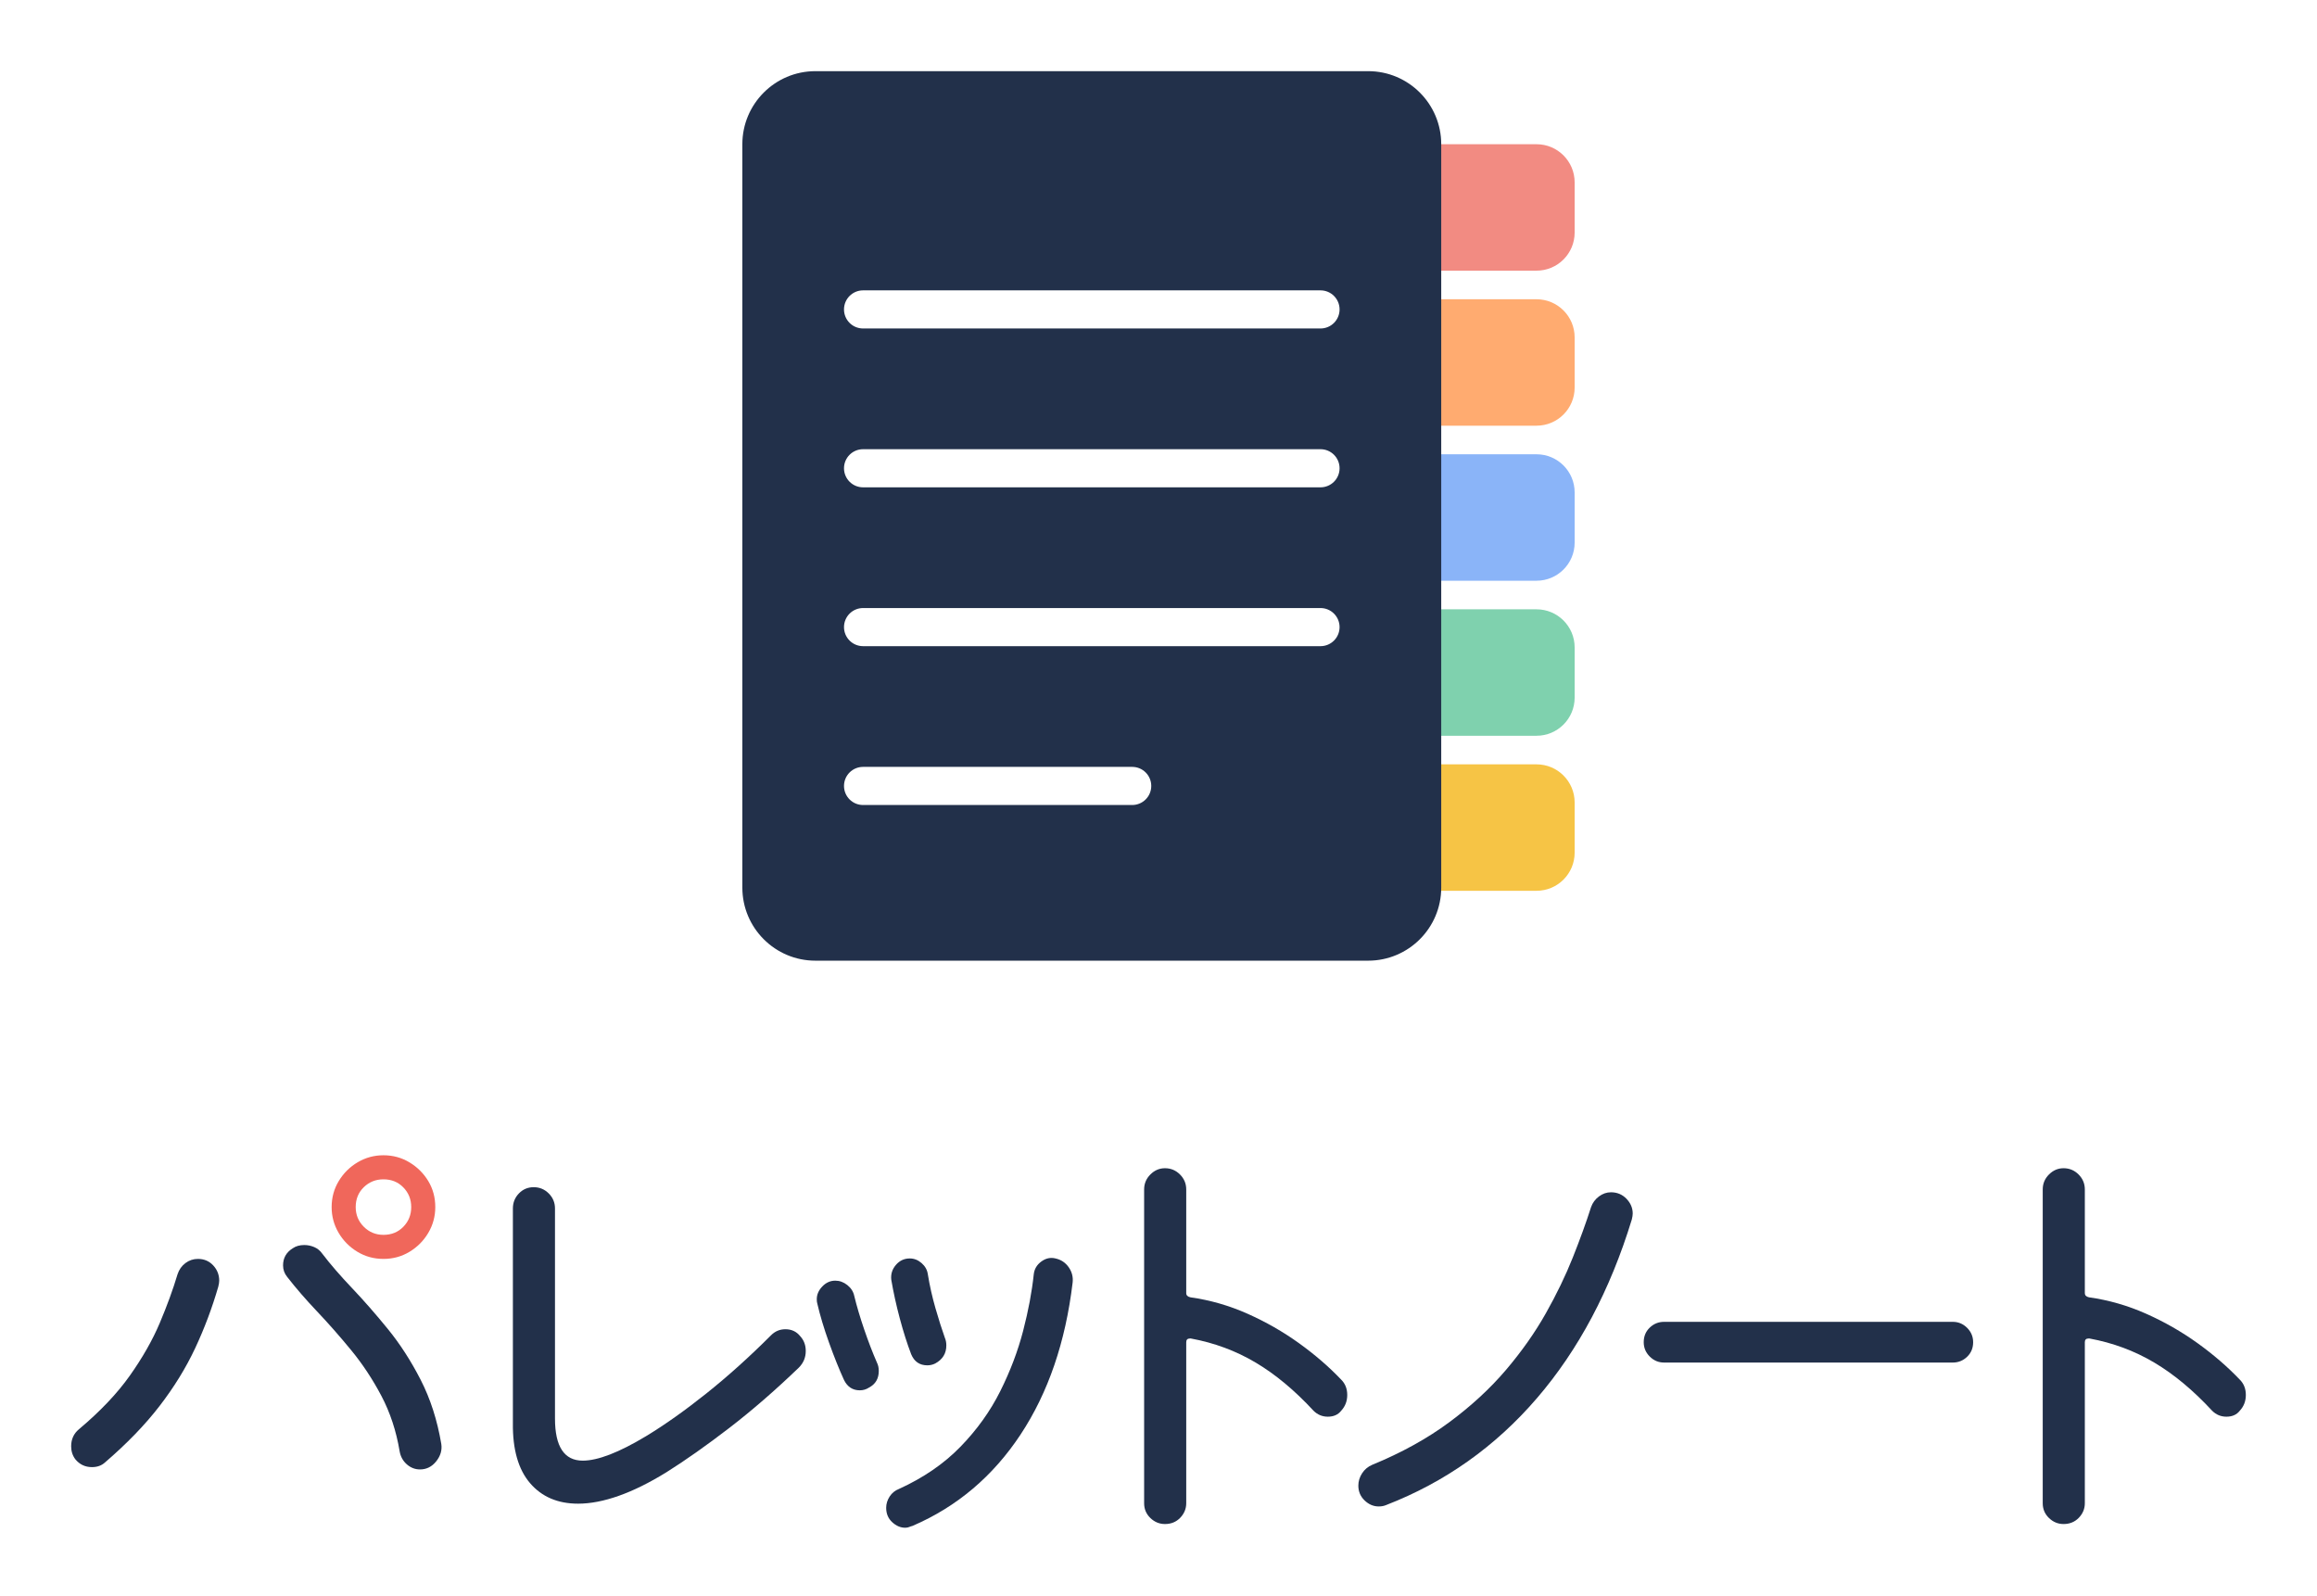
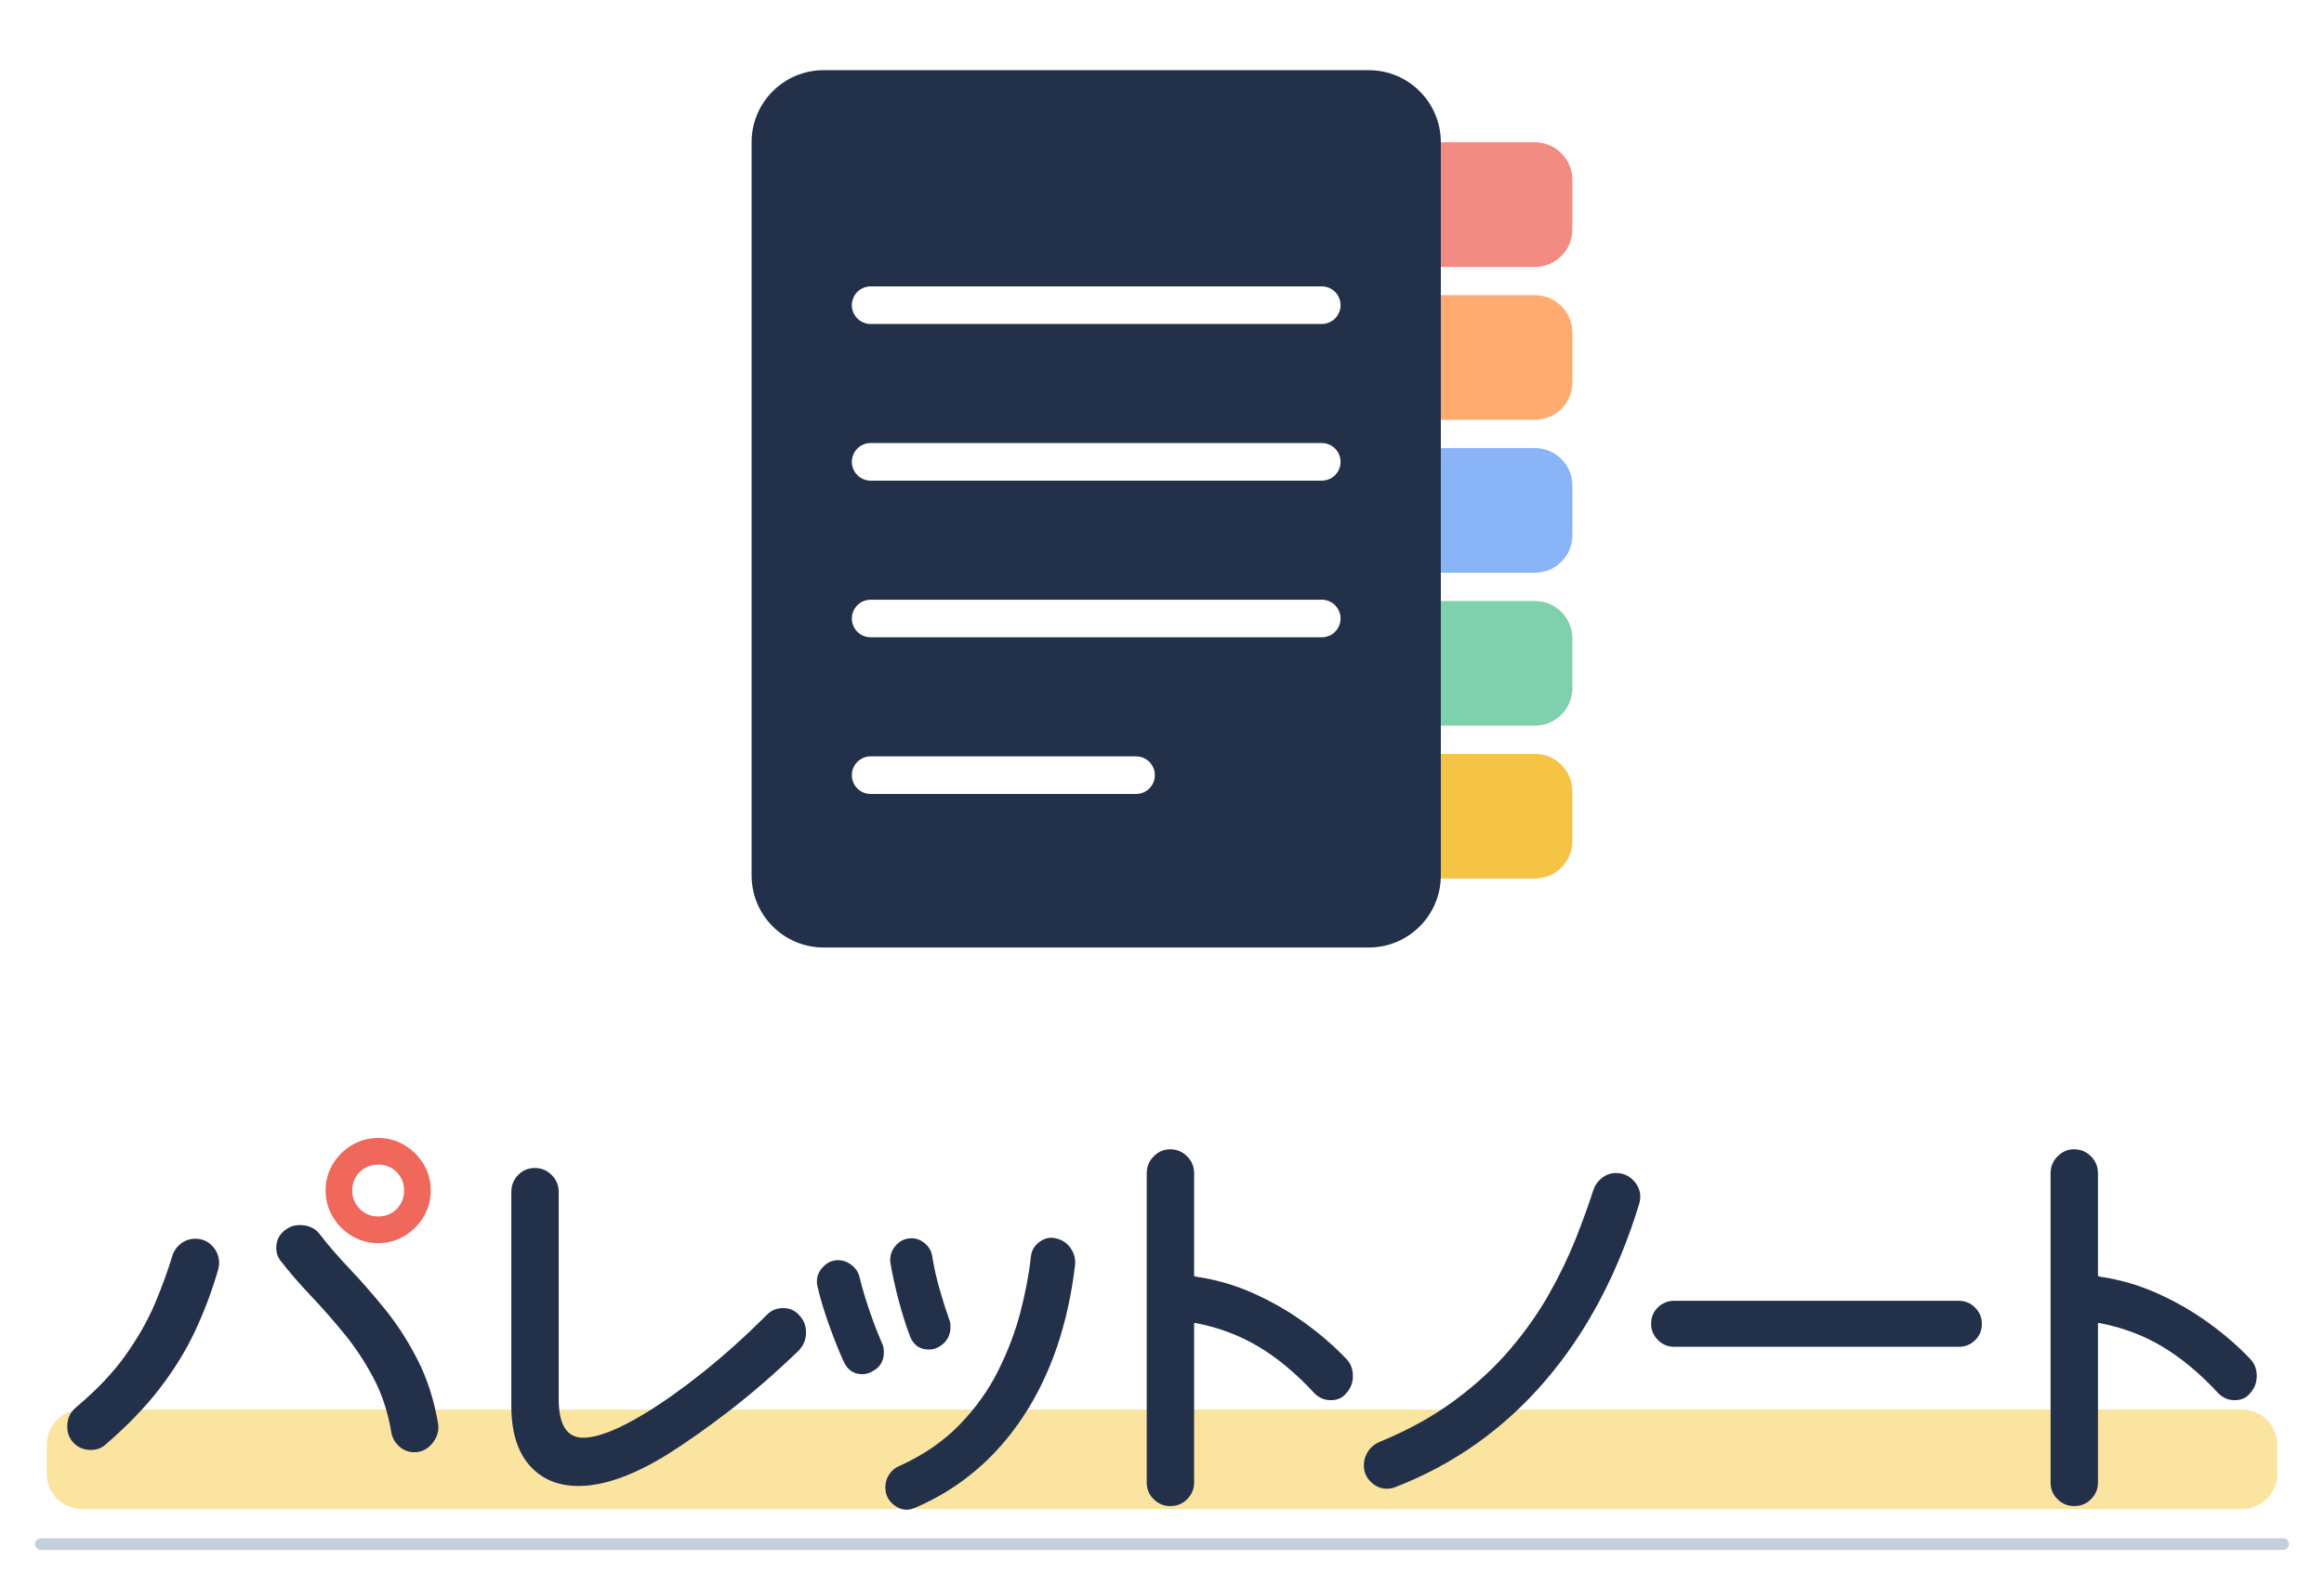
- <svg xmlns="http://www.w3.org/2000/svg" viewBox="-24 -24 781.465 538">
-   <path fill="#F28B82" d="M442.804,24.643 L494.232,24.643 C501.333,24.643 507.089,30.399 507.089,37.5 L507.089,54.429 C507.089,61.529 501.333,67.286 494.232,67.286 L442.804,67.286 C435.703,67.286 429.947,61.529 429.947,54.429 L429.947,37.5 C429.947,30.399 435.703,24.643 442.804,24.643 Z" />
-   <path fill="#FFAB70" d="M442.804,76.929 L494.232,76.929 C501.333,76.929 507.089,82.685 507.089,89.786 L507.089,106.714 C507.089,113.815 501.333,119.571 494.232,119.571 L442.804,119.571 C435.703,119.571 429.947,113.815 429.947,106.714 L429.947,89.786 C429.947,82.685 435.703,76.929 442.804,76.929 Z" />
-   <path fill="#8AB4F8" d="M442.804,129.214 L494.232,129.214 C501.333,129.214 507.089,134.971 507.089,142.071 L507.089,159 C507.089,166.101 501.333,171.857 494.232,171.857 L442.804,171.857 C435.703,171.857 429.947,166.101 429.947,159 L429.947,142.071 C429.947,134.971 435.703,129.214 442.804,129.214 Z" />
-   <path fill="#7FD1AE" d="M442.804,181.5 L494.232,181.5 C501.333,181.5 507.089,187.256 507.089,194.357 L507.089,211.286 C507.09,218.386 501.333,224.143 494.232,224.143 L442.804,224.143 C435.703,224.143 429.947,218.387 429.947,211.286 L429.947,194.357 C429.947,187.256 435.703,181.5 442.804,181.5 Z" />
-   <path fill="#F6C445" d="M442.804,233.786 L494.232,233.786 C501.333,233.786 507.09,239.542 507.089,246.643 L507.089,263.571 C507.09,270.672 501.334,276.429 494.232,276.429 L442.804,276.429 C435.703,276.429 429.946,270.672 429.947,263.571 L429.947,246.643 C429.947,239.542 435.703,233.786 442.804,233.786 Z" />
-   <path fill="#22304A" d="M251.018,0 L437.447,0 C451.057,0 462.09,11.033 462.09,24.643 L462.09,275.357 C462.09,288.967 451.057,300 437.447,300 L251.018,300 C237.409,300 226.375,288.967 226.375,275.357 L226.375,24.643 C226.375,11.033 237.409,0 251.018,0 Z M267.09,181.071 C263.539,181.072 260.661,183.95 260.661,187.5 C260.661,191.05 263.539,193.928 267.09,193.929 L421.375,193.929 C424.926,193.929 427.804,191.05 427.804,187.5 C427.804,183.95 424.926,181.071 421.375,181.071 Z M267.09,127.5 C263.539,127.5 260.661,130.378 260.661,133.929 C260.661,137.479 263.539,140.357 267.09,140.357 L421.375,140.357 C424.926,140.357 427.804,137.479 427.804,133.929 C427.804,130.378 424.926,127.5 421.375,127.5 Z M267.09,73.929 C263.539,73.929 260.662,76.807 260.661,80.357 C260.661,83.907 263.539,86.785 267.09,86.786 L421.375,86.786 C424.926,86.786 427.804,83.907 427.804,80.357 C427.804,76.807 424.926,73.929 421.375,73.929 Z M267.09,234.643 C263.539,234.643 260.662,237.521 260.661,241.071 C260.661,244.622 263.539,247.5 267.09,247.5 L357.861,247.5 C361.411,247.5 364.29,244.622 364.29,241.071 C364.29,237.521 361.411,234.643 357.861,234.643 Z" />
+ <svg xmlns="http://www.w3.org/2000/svg" viewBox="-24 -24 794.79 538">
+   <path fill="#F28B82" d="M449.466,24.643 L500.895,24.643 C507.996,24.643 513.752,30.399 513.752,37.5 L513.752,54.429 C513.752,61.529 507.996,67.286 500.895,67.286 L449.466,67.286 C442.366,67.286 436.609,61.529 436.609,54.429 L436.609,37.5 C436.609,30.399 442.366,24.643 449.466,24.643 Z" />
+   <path fill="#FFAB70" d="M449.466,76.929 L500.895,76.929 C507.996,76.929 513.752,82.685 513.752,89.786 L513.752,106.714 C513.752,113.815 507.996,119.571 500.895,119.571 L449.466,119.571 C442.366,119.571 436.609,113.815 436.609,106.714 L436.609,89.786 C436.609,82.685 442.366,76.929 449.466,76.929 Z" />
+   <path fill="#8AB4F8" d="M449.466,129.214 L500.895,129.214 C507.996,129.214 513.752,134.971 513.752,142.071 L513.752,159 C513.752,166.101 507.996,171.857 500.895,171.857 L449.466,171.857 C442.366,171.857 436.609,166.101 436.609,159 L436.609,142.071 C436.609,134.971 442.366,129.214 449.466,129.214 Z" />
+   <path fill="#7FD1AE" d="M449.466,181.5 L500.895,181.5 C507.996,181.5 513.752,187.256 513.752,194.357 L513.752,211.286 C513.752,218.386 507.996,224.143 500.895,224.143 L449.466,224.143 C442.366,224.143 436.609,218.387 436.609,211.286 L436.609,194.357 C436.609,187.256 442.366,181.5 449.466,181.5 Z" />
+   <path fill="#F6C445" d="M449.466,233.786 L500.895,233.786 C507.996,233.786 513.752,239.542 513.752,246.643 L513.752,263.571 C513.753,270.672 507.996,276.429 500.895,276.429 L449.466,276.429 C442.365,276.429 436.609,270.672 436.609,263.571 L436.609,246.643 C436.609,239.542 442.366,233.786 449.466,233.786 Z" />
+   <path fill="#22304A" d="M257.681,0 L444.109,0 C457.719,0 468.752,11.033 468.752,24.643 L468.752,275.357 C468.752,288.967 457.719,300 444.109,300 L257.681,300 C244.071,300 233.038,288.967 233.038,275.357 L233.038,24.643 C233.038,11.033 244.071,0 257.681,0 Z M273.752,181.071 C270.202,181.072 267.324,183.95 267.324,187.5 C267.324,191.05 270.202,193.928 273.752,193.929 L428.038,193.929 C431.588,193.929 434.466,191.05 434.466,187.5 C434.466,183.95 431.588,181.071 428.038,181.071 Z M273.752,127.5 C270.202,127.5 267.324,130.378 267.324,133.929 C267.324,137.479 270.202,140.357 273.752,140.357 L428.038,140.357 C431.588,140.357 434.466,137.479 434.466,133.929 C434.466,130.378 431.588,127.5 428.038,127.5 Z M273.752,73.929 C270.202,73.929 267.324,76.807 267.324,80.357 C267.324,83.907 270.202,86.785 273.752,86.786 L428.038,86.786 C431.588,86.786 434.466,83.907 434.466,80.357 C434.466,76.807 431.588,73.929 428.038,73.929 Z M273.752,234.643 C270.202,234.643 267.324,237.521 267.324,241.071 C267.324,244.622 270.202,247.5 273.752,247.5 L364.524,247.5 C368.074,247.5 370.952,244.622 370.952,241.071 C370.952,237.521 368.074,234.643 364.524,234.643 Z" />
+   <path fill="#FBE3A0" d="M4,458 L742.8,458 C749.427,458 754.8,463.373 754.8,470 L754.8,480 C754.8,486.627 749.427,492 742.8,492 L4,492 C-2.627,492 -8,486.627 -8,480 L-8,470 C-8,463.373 -2.627,458 4,458 Z" />
+   <path fill="#C5CFDB" d="M-10,502 L756.8,502 C757.905,502 758.8,502.895 758.8,504 L758.8,504 C758.8,505.105 757.905,506 756.8,506 L-10,506 C-11.105,506 -12,505.105 -12,504 L-12,504 C-12,502.895 -11.105,502 -10,502 Z" />
  <path fill="#22304A" d="M117.659,471.586 Q115.163,471.586 113.212,469.87 Q111.261,468.153 110.793,465.501 Q109.077,455.202 104.629,446.775 Q100.182,438.349 94.408,431.326 Q88.635,424.304 82.939,418.296 Q77.243,412.289 72.874,406.671 Q71.469,404.954 71.469,402.77 Q71.469,399.025 74.746,396.996 Q76.307,395.904 78.648,395.904 Q80.364,395.904 82.003,396.606 Q83.641,397.308 84.733,398.869 Q88.791,404.174 94.72,410.416 Q100.65,416.658 106.814,424.226 Q112.978,431.795 117.893,441.391 Q122.809,450.988 124.837,463.004 Q125.306,466.125 123.121,468.856 Q120.936,471.586 117.659,471.586 Z M11.391,469.246 Q9.675,470.806 7.022,470.806 Q3.589,470.806 1.404,468.153 Q0,466.281 0,463.784 Q0,460.195 2.653,458.01 Q13.42,448.96 19.818,439.909 Q26.216,430.858 29.883,422.198 Q33.55,413.537 35.891,405.735 Q36.671,403.394 38.544,401.99 Q40.416,400.585 42.757,400.585 Q45.878,400.585 47.906,402.77 Q49.935,404.954 49.935,407.919 Q49.935,408.7 49.623,409.948 Q46.502,420.715 41.821,430.702 Q37.139,440.689 29.805,450.208 Q22.471,459.727 11.391,469.246 Z" />
+   <path fill="#22304A" d="M117.659,472.586 Q114.785,472.586 112.551,470.621 Q110.338,468.673 109.808,465.674 Q108.117,455.525 103.745,447.242 Q99.345,438.905 93.636,431.962 Q87.885,424.967 82.213,418.984 Q76.489,412.946 72.092,407.294 Q70.469,405.305 70.469,402.77 Q70.469,398.481 74.196,396.16 Q76.009,394.904 78.648,394.904 Q80.569,394.904 82.397,395.687 Q84.287,396.497 85.54,398.277 Q89.562,403.534 95.445,409.727 Q101.401,415.997 107.589,423.595 Q113.82,431.245 118.783,440.936 Q123.769,450.67 125.823,462.837 Q126.359,466.408 123.902,469.48 Q121.417,472.586 117.659,472.586 Z M12.053,469.995 Q10.053,471.806 7.022,471.806 Q3.117,471.806 0.632,468.789 Q0.618,468.772 0.604,468.753 Q-1,466.614 -1,463.784 Q-1,459.723 2.017,457.238 Q12.678,448.277 19.001,439.332 Q25.337,430.369 28.962,421.808 Q32.608,413.197 34.933,405.447 Q34.937,405.433 34.942,405.418 Q35.821,402.781 37.944,401.19 Q40.083,399.585 42.757,399.585 Q46.314,399.585 48.639,402.089 Q50.935,404.562 50.935,407.919 Q50.935,408.823 50.593,410.191 Q50.589,410.209 50.583,410.226 Q47.441,421.069 42.726,431.127 Q37.998,441.213 30.597,450.818 Q23.204,460.414 12.053,469.995 Z M117.659,470.586 Q120.456,470.586 122.34,468.231 Q124.252,465.841 123.851,463.17 Q121.848,451.307 117.003,441.847 Q112.136,432.344 106.039,424.858 Q99.899,417.319 93.995,411.105 Q88.029,404.824 83.939,399.476 Q83.926,399.459 83.914,399.442 Q82.985,398.115 81.609,397.525 Q80.159,396.904 78.648,396.904 Q76.622,396.904 75.32,397.815 Q75.297,397.832 75.273,397.846 Q72.469,399.582 72.469,402.77 Q72.469,404.598 73.648,406.038 Q73.656,406.047 73.663,406.057 Q78.002,411.636 83.665,417.608 Q89.385,423.642 95.181,430.691 Q101.019,437.792 105.514,446.308 Q110.037,454.878 111.778,465.327 Q112.185,467.634 113.873,469.119 Q115.54,470.586 117.659,470.586 Z M10.719,468.506 Q10.729,468.496 10.74,468.487 Q21.741,459.035 29.013,449.598 Q36.28,440.166 40.915,430.278 Q45.559,420.37 48.657,409.688 Q48.935,408.571 48.935,407.919 Q48.935,405.347 47.174,403.45 Q45.442,401.585 42.757,401.585 Q40.749,401.585 39.144,402.79 Q37.526,404.002 36.844,406.037 Q34.489,413.885 30.804,422.588 Q27.095,431.347 20.635,440.486 Q14.162,449.642 3.289,458.782 Q1,460.667 1,463.784 Q1,465.935 2.191,467.535 Q4.072,469.806 7.022,469.806 Q9.288,469.806 10.719,468.506 Z" />
  <path fill="#F0675B" d="M105.332,400.585 Q100.494,400.585 96.515,398.166 Q92.536,395.748 90.195,391.769 Q87.854,387.789 87.854,383.108 Q87.854,378.27 90.273,374.291 Q92.692,370.312 96.671,367.971 Q100.65,365.631 105.332,365.631 Q110.169,365.631 114.148,368.049 Q118.127,370.468 120.468,374.369 Q122.809,378.27 122.809,383.108 Q122.809,387.789 120.468,391.769 Q118.127,395.748 114.148,398.166 Q110.169,400.585 105.332,400.585 Z M105.332,392.471 Q109.389,392.471 112.042,389.74 Q114.694,387.009 114.694,383.108 Q114.694,379.207 112.042,376.476 Q109.389,373.745 105.332,373.745 Q101.43,373.745 98.7,376.398 Q95.969,379.051 95.969,383.108 Q95.969,387.009 98.7,389.74 Q101.43,392.471 105.332,392.471 Z" />
-   <path fill="#22304A" d="M200.791,472.523 Q192.208,477.828 184.718,480.481 Q177.228,483.134 170.986,483.134 Q160.687,483.134 154.757,476.19 Q148.827,469.246 148.983,455.982 L148.983,383.576 Q148.983,380.611 151.012,378.505 Q153.04,376.398 156.005,376.398 Q158.97,376.398 161.077,378.505 Q163.183,380.611 163.183,383.576 L163.183,454.421 Q163.183,468.622 172.546,468.622 Q180.193,468.622 193.925,460.351 Q203.444,454.577 214.289,445.917 Q225.134,437.256 236.057,426.333 Q238.086,424.304 240.895,424.304 Q244.016,424.304 245.888,426.645 Q247.761,428.674 247.761,431.638 Q247.761,434.915 245.42,437.256 Q233.404,448.804 221.935,457.62 Q210.466,466.437 200.791,472.523 Z" />
-   <path fill="#22304A" d="M283.781,490.624 Q283.157,490.78 282.611,491.014 Q282.064,491.248 281.284,491.248 Q278.943,491.248 276.915,489.376 Q274.886,487.503 274.886,484.538 Q274.886,482.51 276.057,480.715 Q277.227,478.921 279.255,478.14 Q291.583,472.523 299.932,463.94 Q308.28,455.358 313.352,445.215 Q318.423,435.072 321.076,424.85 Q323.729,414.629 324.665,405.735 Q324.977,403.082 327.24,401.443 Q329.503,399.805 331.999,400.429 Q334.808,401.053 336.447,403.394 Q338.085,405.735 337.773,408.544 Q334.184,438.661 320.218,459.805 Q306.252,480.949 283.781,490.624 Z M291.427,435.852 Q290.179,436.476 288.774,436.476 Q284.873,436.476 283.313,432.731 Q281.284,427.425 279.49,420.715 Q277.695,414.005 276.603,407.607 Q276.291,404.798 278.163,402.614 Q280.036,400.429 282.845,400.429 Q285.029,400.429 286.824,401.99 Q288.618,403.55 288.93,405.735 Q289.867,411.508 291.505,417.204 Q293.144,422.9 294.704,427.269 Q295.172,428.362 295.172,429.766 Q295.172,433.823 291.427,435.852 Z M269.112,443.966 Q267.708,444.902 265.992,444.902 Q262.402,444.902 260.686,441.469 Q258.189,436.008 255.614,428.83 Q253.04,421.651 251.635,415.566 Q251.479,415.098 251.479,414.161 Q251.479,411.821 253.352,409.87 Q255.224,407.919 257.721,407.919 Q259.906,407.919 261.778,409.402 Q263.651,410.884 264.119,413.069 Q265.367,418.218 267.474,424.382 Q269.581,430.546 271.765,435.54 Q272.389,436.788 272.389,438.349 Q272.389,442.25 269.112,443.966 Z" />
-   <path fill="#22304A" d="M428.361,441.313 Q430.39,443.342 430.39,446.463 Q430.39,449.584 428.361,451.769 Q426.801,453.797 423.836,453.797 Q421.027,453.797 418.999,451.769 Q409.48,441.469 399.493,435.54 Q389.506,429.61 377.646,427.425 L377.334,427.425 Q376.086,427.425 376.086,428.674 L376.086,482.978 Q376.086,485.787 374.057,487.893 Q372.028,490 368.908,490 Q366.099,490 363.992,487.971 Q361.885,485.943 361.885,482.978 L361.885,377.178 Q361.885,374.213 363.992,372.107 Q366.099,370 368.908,370 Q371.872,370 373.979,372.107 Q376.086,374.213 376.086,377.178 L376.086,412.133 Q376.086,413.225 377.49,413.537 Q387.477,414.941 396.762,419.077 Q406.047,423.212 414.083,428.986 Q422.119,434.759 428.361,441.313 Z" />
-   <path fill="#22304A" d="M443.498,483.602 Q442.406,484.07 441.001,484.07 Q438.349,484.07 436.242,482.042 Q434.135,480.013 434.135,477.048 Q434.135,474.863 435.384,472.913 Q436.632,470.962 438.817,470.026 Q453.641,463.94 464.799,455.67 Q475.956,447.399 483.914,438.036 Q491.873,428.674 497.334,418.999 Q502.796,409.324 506.463,400.117 Q510.13,390.91 512.627,383.108 Q513.407,380.923 515.28,379.519 Q517.152,378.114 519.337,378.114 Q522.458,378.114 524.565,380.299 Q526.671,382.484 526.671,385.293 Q526.671,386.073 526.359,387.321 Q515.436,423.056 494.369,447.555 Q473.303,472.055 443.498,483.602 Z" />
-   <path fill="#22304A" d="M634.625,435.54 L537.251,435.54 Q534.443,435.54 532.414,433.511 Q530.385,431.482 530.385,428.674 Q530.385,425.709 532.414,423.758 Q534.443,421.808 537.251,421.808 L634.625,421.808 Q637.434,421.808 639.462,423.836 Q641.491,425.865 641.491,428.674 Q641.491,431.638 639.462,433.589 Q637.434,435.54 634.625,435.54 Z" />
-   <path fill="#22304A" d="M731.436,441.313 Q733.465,443.342 733.465,446.463 Q733.465,449.584 731.436,451.769 Q729.876,453.797 726.911,453.797 Q724.102,453.797 722.074,451.769 Q712.555,441.469 702.568,435.54 Q692.581,429.61 680.721,427.425 L680.409,427.425 Q679.161,427.425 679.161,428.674 L679.161,482.978 Q679.161,485.787 677.132,487.893 Q675.103,490 671.983,490 Q669.174,490 667.067,487.971 Q664.96,485.943 664.96,482.978 L664.96,377.178 Q664.96,374.213 667.067,372.107 Q669.174,370 671.983,370 Q674.947,370 677.054,372.107 Q679.161,374.213 679.161,377.178 L679.161,412.133 Q679.161,413.225 680.565,413.537 Q690.552,414.941 699.837,419.077 Q709.122,423.212 717.158,428.986 Q725.194,434.759 731.436,441.313 Z" />
+   <path fill="#F0675B" d="M105.332,401.085 Q100.354,401.085 96.255,398.594 Q92.169,396.11 89.764,392.022 Q87.354,387.926 87.354,383.108 Q87.354,378.13 89.846,374.032 Q92.33,369.945 96.417,367.54 Q100.514,365.131 105.332,365.131 Q110.309,365.131 114.408,367.622 Q118.493,370.105 120.897,374.112 Q123.309,378.132 123.309,383.108 Q123.309,387.926 120.899,392.022 Q118.495,396.11 114.408,398.594 Q110.309,401.085 105.332,401.085 Z M105.332,400.085 Q110.029,400.085 113.889,397.739 Q117.76,395.386 120.037,391.515 Q122.309,387.653 122.309,383.108 Q122.309,378.409 120.039,374.627 Q117.762,370.831 113.889,368.477 Q110.029,366.131 105.332,366.131 Q100.786,366.131 96.925,368.402 Q93.054,370.679 90.7,374.551 Q88.354,378.411 88.354,383.108 Q88.354,387.653 90.626,391.515 Q92.903,395.386 96.775,397.739 Q100.634,400.085 105.332,400.085 Z M105.332,392.971 Q101.223,392.971 98.346,390.093 Q95.469,387.216 95.469,383.108 Q95.469,378.839 98.351,376.039 Q101.228,373.245 105.332,373.245 Q109.6,373.245 112.4,376.128 Q115.194,379.004 115.194,383.108 Q115.194,387.212 112.4,390.088 Q109.6,392.971 105.332,392.971 Z M105.332,391.971 Q109.177,391.971 111.683,389.392 Q114.194,386.806 114.194,383.108 Q114.194,379.41 111.683,376.824 Q109.177,374.245 105.332,374.245 Q101.633,374.245 99.048,376.757 Q96.469,379.262 96.469,383.108 Q96.469,386.802 99.053,389.386 Q101.638,391.971 105.332,391.971 Z" />
+   <path fill="#22304A" d="M203.68,472.523 Q195.098,477.828 187.607,480.481 Q180.117,483.134 173.875,483.134 Q163.576,483.134 157.646,476.19 Q151.717,469.246 151.873,455.982 L151.873,383.576 Q151.873,380.611 153.901,378.505 Q155.93,376.398 158.895,376.398 Q161.86,376.398 163.966,378.505 Q166.073,380.611 166.073,383.576 L166.073,454.421 Q166.073,468.622 175.436,468.622 Q183.082,468.622 196.814,460.351 Q206.333,454.577 217.178,445.917 Q228.024,437.256 238.947,426.333 Q240.975,424.304 243.784,424.304 Q246.905,424.304 248.778,426.645 Q250.65,428.674 250.65,431.638 Q250.65,434.915 248.31,437.256 Q236.294,448.804 224.825,457.62 Q213.355,466.437 203.68,472.523 Z" />
+   <path fill="#22304A" d="M204.206,473.373 Q195.532,478.735 187.941,481.424 Q180.289,484.134 173.875,484.134 Q163.115,484.134 156.886,476.839 Q150.712,469.61 150.873,455.97 L150.873,383.576 Q150.873,380.208 153.181,377.811 Q155.505,375.398 158.895,375.398 Q162.274,375.398 164.673,377.797 Q167.073,380.197 167.073,383.576 L167.073,454.421 Q167.073,467.622 175.436,467.622 Q182.804,467.622 196.298,459.494 Q205.759,453.756 216.554,445.135 Q227.356,436.51 238.24,425.626 Q240.561,423.304 243.784,423.304 Q247.368,423.304 249.536,425.993 Q251.65,428.301 251.65,431.638 Q251.65,435.33 249.017,437.963 Q236.947,449.563 225.434,458.413 Q213.927,467.258 204.213,473.369 Z M203.148,471.676 Q203.151,471.674 203.154,471.672 Q212.787,465.612 224.215,456.827 Q235.641,448.044 247.603,436.549 Q249.65,434.501 249.65,431.638 Q249.65,429.065 248.043,427.323 Q248.019,427.297 247.997,427.27 Q246.425,425.304 243.784,425.304 Q241.39,425.304 239.654,427.04 Q228.691,438.003 217.802,446.698 Q206.907,455.399 197.33,461.208 Q183.36,469.622 175.436,469.622 Q165.073,469.622 165.073,454.421 L165.073,383.576 Q165.073,381.025 163.259,379.212 Q161.446,377.398 158.895,377.398 Q156.355,377.398 154.622,379.198 Q152.873,381.014 152.873,383.576 L152.873,455.994 Q152.721,468.882 158.407,475.54 Q164.037,482.134 173.875,482.134 Q179.945,482.134 187.274,479.539 Q194.66,476.922 203.148,471.676 Z" />
+   <path fill="#22304A" d="M288.67,490.624 Q288.046,490.78 287.5,491.014 Q286.954,491.248 286.174,491.248 Q283.833,491.248 281.804,489.376 Q279.776,487.503 279.776,484.538 Q279.776,482.51 280.946,480.715 Q282.116,478.921 284.145,478.14 Q296.473,472.523 304.821,463.94 Q313.17,455.358 318.241,445.215 Q323.313,435.072 325.966,424.85 Q328.618,414.629 329.555,405.735 Q329.867,403.082 332.129,401.443 Q334.392,399.805 336.889,400.429 Q339.698,401.053 341.336,403.394 Q342.975,405.735 342.663,408.544 Q339.074,438.661 325.107,459.805 Q311.141,480.949 288.67,490.624 Z M296.317,435.852 Q295.068,436.476 293.664,436.476 Q289.763,436.476 288.202,432.731 Q286.174,427.425 284.379,420.715 Q282.585,414.005 281.492,407.607 Q281.18,404.798 283.053,402.614 Q284.925,400.429 287.734,400.429 Q289.919,400.429 291.713,401.99 Q293.508,403.55 293.82,405.735 Q294.756,411.508 296.395,417.204 Q298.033,422.9 299.594,427.269 Q300.062,428.362 300.062,429.766 Q300.062,433.823 296.317,435.852 Z M274.002,443.966 Q272.598,444.902 270.881,444.902 Q267.292,444.902 265.576,441.469 Q263.079,436.008 260.504,428.83 Q257.929,421.651 256.525,415.566 Q256.369,415.098 256.369,414.161 Q256.369,411.821 258.241,409.87 Q260.114,407.919 262.611,407.919 Q264.795,407.919 266.668,409.402 Q268.54,410.884 269.009,413.069 Q270.257,418.218 272.364,424.382 Q274.47,430.546 276.655,435.54 Q277.279,436.788 277.279,438.349 Q277.279,442.25 274.002,443.966 Z" />
+   <path fill="#22304A" d="M288.913,491.594 Q288.367,491.731 287.894,491.933 Q287.159,492.248 286.174,492.248 Q283.442,492.248 281.126,490.111 Q278.776,487.941 278.776,484.538 Q278.776,482.212 280.109,480.169 Q281.447,478.116 283.757,477.218 Q295.896,471.682 304.104,463.243 Q312.345,454.772 317.347,444.767 Q322.371,434.718 324.998,424.599 Q327.632,414.45 328.56,405.63 Q328.925,402.529 331.543,400.633 Q334.177,398.726 337.118,399.456 Q340.298,400.167 342.155,402.821 Q344.01,405.47 343.657,408.654 Q340.039,439.014 325.942,460.356 Q311.811,481.75 289.066,491.543 Q288.992,491.575 288.913,491.594 Z M288.347,489.675 Q310.494,480.115 324.273,459.254 Q338.109,438.307 341.669,408.433 Q341.939,405.999 340.517,403.967 Q339.101,401.945 336.672,401.405 Q336.659,401.402 336.646,401.399 Q334.601,400.888 332.716,402.253 Q330.809,403.635 330.549,405.839 Q329.605,414.808 326.934,425.102 Q324.254,435.425 319.136,445.662 Q313.995,455.944 305.538,464.637 Q297.059,473.355 284.56,479.05 Q284.532,479.063 284.504,479.074 Q282.777,479.738 281.784,481.261 Q280.776,482.807 280.776,484.538 Q280.776,487.065 282.483,488.641 Q284.224,490.248 286.174,490.248 Q286.749,490.248 287.106,490.095 Q287.69,489.845 288.347,489.675 Z M274.512,444.828 Q272.873,445.902 270.881,445.902 Q266.674,445.902 264.681,441.917 Q264.673,441.901 264.666,441.885 Q262.152,436.385 259.563,429.167 Q256.977,421.958 255.56,415.831 Q255.369,415.216 255.369,414.161 Q255.369,411.418 257.52,409.177 Q259.688,406.919 262.611,406.919 Q265.143,406.919 267.289,408.618 Q269.437,410.319 269.983,412.846 Q271.221,417.946 273.31,424.059 Q275.398,430.169 277.561,435.116 Q278.279,436.567 278.279,438.349 Q278.279,442.827 274.512,444.828 Z M296.764,436.746 Q295.304,437.476 293.664,437.476 Q289.096,437.476 287.279,433.115 Q287.274,433.102 287.268,433.088 Q285.221,427.734 283.413,420.974 Q281.607,414.219 280.507,407.776 Q280.502,407.747 280.498,407.718 Q280.138,404.477 282.294,401.963 Q284.465,399.429 287.734,399.429 Q290.293,399.429 292.37,401.235 Q294.445,403.04 294.81,405.593 Q295.734,411.289 297.356,416.928 Q298.98,422.575 300.525,426.905 Q301.062,428.175 301.062,429.766 Q301.062,434.419 296.793,436.731 Q296.779,436.739 296.764,436.746 Z M273.447,443.134 Q273.491,443.105 273.538,443.08 Q276.279,441.645 276.279,438.349 Q276.279,437.024 275.76,435.987 Q275.749,435.964 275.739,435.94 Q273.537,430.909 271.417,424.706 Q269.296,418.498 268.037,413.305 Q268.034,413.292 268.031,413.278 Q267.638,411.445 266.047,410.186 Q264.447,408.919 262.611,408.919 Q260.54,408.919 258.963,410.562 Q257.369,412.223 257.369,414.161 Q257.369,414.935 257.473,415.249 Q257.489,415.294 257.499,415.341 Q258.89,421.369 261.445,428.492 Q264.002,435.62 266.478,441.037 Q267.918,443.902 270.881,443.902 Q272.295,443.902 273.447,443.134 Z M295.855,434.965 Q299.062,433.22 299.062,429.766 Q299.062,428.567 298.675,427.663 Q298.662,427.635 298.652,427.606 Q297.081,423.207 295.434,417.481 Q293.779,411.728 292.83,405.876 Q292.571,404.06 291.057,402.744 Q289.545,401.429 287.734,401.429 Q285.385,401.429 283.812,403.265 Q282.231,405.109 282.483,407.469 Q283.567,413.807 285.345,420.457 Q287.124,427.108 289.131,432.36 Q290.436,435.476 293.664,435.476 Q294.824,435.476 295.855,434.965 Z" />
+   <path fill="#22304A" d="M435.651,441.313 Q437.68,443.342 437.68,446.463 Q437.68,449.584 435.651,451.769 Q434.09,453.797 431.126,453.797 Q428.317,453.797 426.288,451.769 Q416.769,441.469 406.782,435.54 Q396.795,429.61 384.936,427.425 L384.624,427.425 Q383.375,427.425 383.375,428.674 L383.375,482.978 Q383.375,485.787 381.347,487.893 Q379.318,490 376.197,490 Q373.388,490 371.282,487.971 Q369.175,485.943 369.175,482.978 L369.175,377.178 Q369.175,374.213 371.282,372.107 Q373.388,370 376.197,370 Q379.162,370 381.269,372.107 Q383.375,374.213 383.375,377.178 L383.375,412.133 Q383.375,413.225 384.78,413.537 Q394.767,414.941 404.051,419.077 Q413.336,423.212 421.373,428.986 Q429.409,434.759 435.651,441.313 Z" />
+   <path fill="#22304A" d="M438.68,446.463 Q438.68,449.953 436.415,452.415 Q434.556,454.797 431.126,454.797 Q427.902,454.797 425.581,452.476 Q425.567,452.462 425.554,452.447 Q416.134,442.255 406.272,436.4 Q396.476,430.583 384.844,428.425 L384.624,428.425 Q384.375,428.425 384.375,428.674 L384.375,482.978 Q384.375,486.19 382.067,488.587 Q379.743,491 376.197,491 Q372.985,491 370.588,488.692 Q368.175,486.368 368.175,482.978 L368.175,377.178 Q368.175,373.799 370.575,371.4 Q372.974,369 376.197,369 Q379.576,369 381.976,371.4 Q384.375,373.799 384.375,377.178 L384.375,412.133 Q384.375,412.414 384.961,412.553 Q395.065,413.98 404.458,418.163 Q413.837,422.34 421.956,428.174 Q430.064,433.999 436.368,440.616 Q438.68,442.935 438.68,446.463 Z M434.944,442.021 Q434.935,442.012 434.927,442.003 Q428.749,435.517 420.789,429.798 Q412.836,424.084 403.645,419.99 Q394.488,415.912 384.64,414.527 Q384.601,414.522 384.563,414.513 Q382.375,414.027 382.375,412.133 L382.375,377.178 Q382.375,374.627 380.562,372.814 Q378.748,371 376.197,371 Q373.802,371 371.989,372.814 Q370.175,374.627 370.175,377.178 L370.175,482.978 Q370.175,485.517 371.975,487.251 Q373.791,489 376.197,489 Q378.893,489 380.626,487.2 Q382.375,485.384 382.375,482.978 L382.375,428.674 Q382.375,426.425 384.624,426.425 L384.936,426.425 Q385.027,426.425 385.117,426.442 Q397.152,428.659 407.293,434.68 Q417.398,440.68 427.008,451.075 Q428.74,452.797 431.126,452.797 Q433.598,452.797 434.858,451.159 Q434.887,451.122 434.918,451.088 Q436.68,449.191 436.68,446.463 Q436.68,443.756 434.944,442.021 Z" />
+   <path fill="#22304A" d="M452.788,483.602 Q451.695,484.07 450.291,484.07 Q447.638,484.07 445.532,482.042 Q443.425,480.013 443.425,477.048 Q443.425,474.863 444.673,472.913 Q445.922,470.962 448.106,470.026 Q462.931,463.94 474.088,455.67 Q485.246,447.399 493.204,438.036 Q501.162,428.674 506.624,418.999 Q512.086,409.324 515.753,400.117 Q519.42,390.91 521.917,383.108 Q522.697,380.923 524.569,379.519 Q526.442,378.114 528.627,378.114 Q531.747,378.114 533.854,380.299 Q535.961,382.484 535.961,385.293 Q535.961,386.073 535.649,387.321 Q524.725,423.056 503.659,447.555 Q482.593,472.055 452.788,483.602 Z" />
+   <path fill="#22304A" d="M450.291,485.07 Q447.235,485.07 444.838,482.762 Q442.425,480.438 442.425,477.048 Q442.425,474.571 443.831,472.374 Q445.245,470.164 447.712,469.107 Q462.436,463.062 473.493,454.866 Q484.558,446.664 492.442,437.389 Q500.338,428.099 505.753,418.507 Q511.182,408.891 514.824,399.747 Q518.478,390.573 520.964,382.803 Q520.969,382.787 520.975,382.772 Q521.856,380.304 523.969,378.719 Q526.109,377.114 528.627,377.114 Q532.172,377.114 534.574,379.605 Q536.961,382.08 536.961,385.293 Q536.961,386.196 536.619,387.564 Q536.613,387.589 536.605,387.614 Q525.62,423.549 504.417,448.207 Q483.193,472.89 453.165,484.528 Q451.89,485.07 450.291,485.07 Z M452.394,482.683 Q452.41,482.676 452.427,482.67 Q481.998,471.213 502.901,446.903 Q523.823,422.572 534.685,387.054 Q534.961,385.943 534.961,385.293 Q534.961,382.887 533.134,380.993 Q531.323,379.114 528.627,379.114 Q526.775,379.114 525.169,380.319 Q523.544,381.538 522.864,383.429 Q520.358,391.258 516.682,400.487 Q512.99,409.757 507.495,419.49 Q501.986,429.248 493.966,438.684 Q485.933,448.134 474.684,456.473 Q463.426,464.818 448.5,470.945 Q446.598,471.76 445.516,473.452 Q444.425,475.156 444.425,477.048 Q444.425,479.588 446.225,481.321 Q448.041,483.07 450.291,483.07 Q451.49,483.07 452.394,482.683 Z" />
+   <path fill="#22304A" d="M645.914,435.54 L548.541,435.54 Q545.732,435.54 543.704,433.511 Q541.675,431.482 541.675,428.674 Q541.675,425.709 543.704,423.758 Q545.732,421.808 548.541,421.808 L645.914,421.808 Q648.723,421.808 650.752,423.836 Q652.78,425.865 652.78,428.674 Q652.78,431.638 650.752,433.589 Q648.723,435.54 645.914,435.54 Z" />
+   <path fill="#22304A" d="M645.914,436.54 L548.541,436.54 Q545.318,436.54 542.997,434.218 Q540.675,431.897 540.675,428.674 Q540.675,425.283 543.01,423.037 Q545.329,420.808 548.541,420.808 L645.914,420.808 Q649.137,420.808 651.459,423.129 Q653.78,425.451 653.78,428.674 Q653.78,432.064 651.445,434.31 Q649.126,436.54 645.914,436.54 Z M645.914,434.54 Q648.32,434.54 650.059,432.868 Q651.78,431.213 651.78,428.674 Q651.78,426.279 650.045,424.543 Q648.309,422.808 645.914,422.808 L548.541,422.808 Q546.135,422.808 544.397,424.479 Q542.675,426.134 542.675,428.674 Q542.675,431.068 544.411,432.804 Q546.146,434.54 548.541,434.54 Z" />
+   <path fill="#22304A" d="M744.761,441.313 Q746.79,443.342 746.79,446.463 Q746.79,449.584 744.761,451.769 Q743.201,453.797 740.236,453.797 Q737.427,453.797 735.399,451.769 Q725.88,441.469 715.893,435.54 Q705.906,429.61 694.046,427.425 L693.734,427.425 Q692.486,427.425 692.486,428.674 L692.486,482.978 Q692.486,485.787 690.457,487.893 Q688.428,490 685.307,490 Q682.499,490 680.392,487.971 Q678.285,485.943 678.285,482.978 L678.285,377.178 Q678.285,374.213 680.392,372.107 Q682.499,370 685.307,370 Q688.272,370 690.379,372.107 Q692.486,374.213 692.486,377.178 L692.486,412.133 Q692.486,413.225 693.89,413.537 Q703.877,414.941 713.162,419.077 Q722.447,423.212 730.483,428.986 Q738.519,434.759 744.761,441.313 Z" />
+   <path fill="#22304A" d="M747.79,446.463 Q747.79,449.953 745.525,452.415 Q743.667,454.797 740.236,454.797 Q737.013,454.797 734.691,452.476 Q734.678,452.462 734.664,452.447 Q725.244,442.255 715.382,436.4 Q705.586,430.583 693.955,428.425 L693.734,428.425 Q693.486,428.425 693.486,428.674 L693.486,482.978 Q693.486,486.19 691.177,488.587 Q688.854,491 685.307,491 Q682.095,491 679.698,488.692 Q677.285,486.368 677.285,482.978 L677.285,377.178 Q677.285,373.799 679.685,371.4 Q682.084,369 685.307,369 Q688.687,369 691.086,371.4 Q693.486,373.799 693.486,377.178 L693.486,412.133 Q693.486,412.414 694.072,412.553 Q704.175,413.98 713.569,418.163 Q722.947,422.34 731.067,428.174 Q739.168,433.994 745.469,440.606 Q745.477,440.615 745.486,440.624 Q747.79,442.941 747.79,446.463 Z M744.054,442.021 Q744.046,442.012 744.037,442.003 Q737.86,435.517 729.9,429.798 Q721.946,424.084 712.755,419.99 Q703.599,415.912 693.751,414.527 Q693.712,414.522 693.673,414.513 Q691.486,414.027 691.486,412.133 L691.486,377.178 Q691.486,374.627 689.672,372.814 Q687.858,371 685.307,371 Q682.913,371 681.099,372.814 Q679.285,374.627 679.285,377.178 L679.285,482.978 Q679.285,485.517 681.086,487.251 Q682.902,489 685.307,489 Q688.003,489 689.737,487.2 Q691.486,485.384 691.486,482.978 L691.486,428.674 Q691.486,426.425 693.734,426.425 L694.046,426.425 Q694.137,426.425 694.227,426.442 Q706.263,428.659 716.403,434.68 Q726.508,440.68 736.119,451.075 Q737.851,452.797 740.236,452.797 Q742.708,452.797 743.969,451.159 Q743.997,451.122 744.029,451.088 Q745.79,449.191 745.79,446.463 Q745.79,443.756 744.054,442.021 Z" />
</svg>
